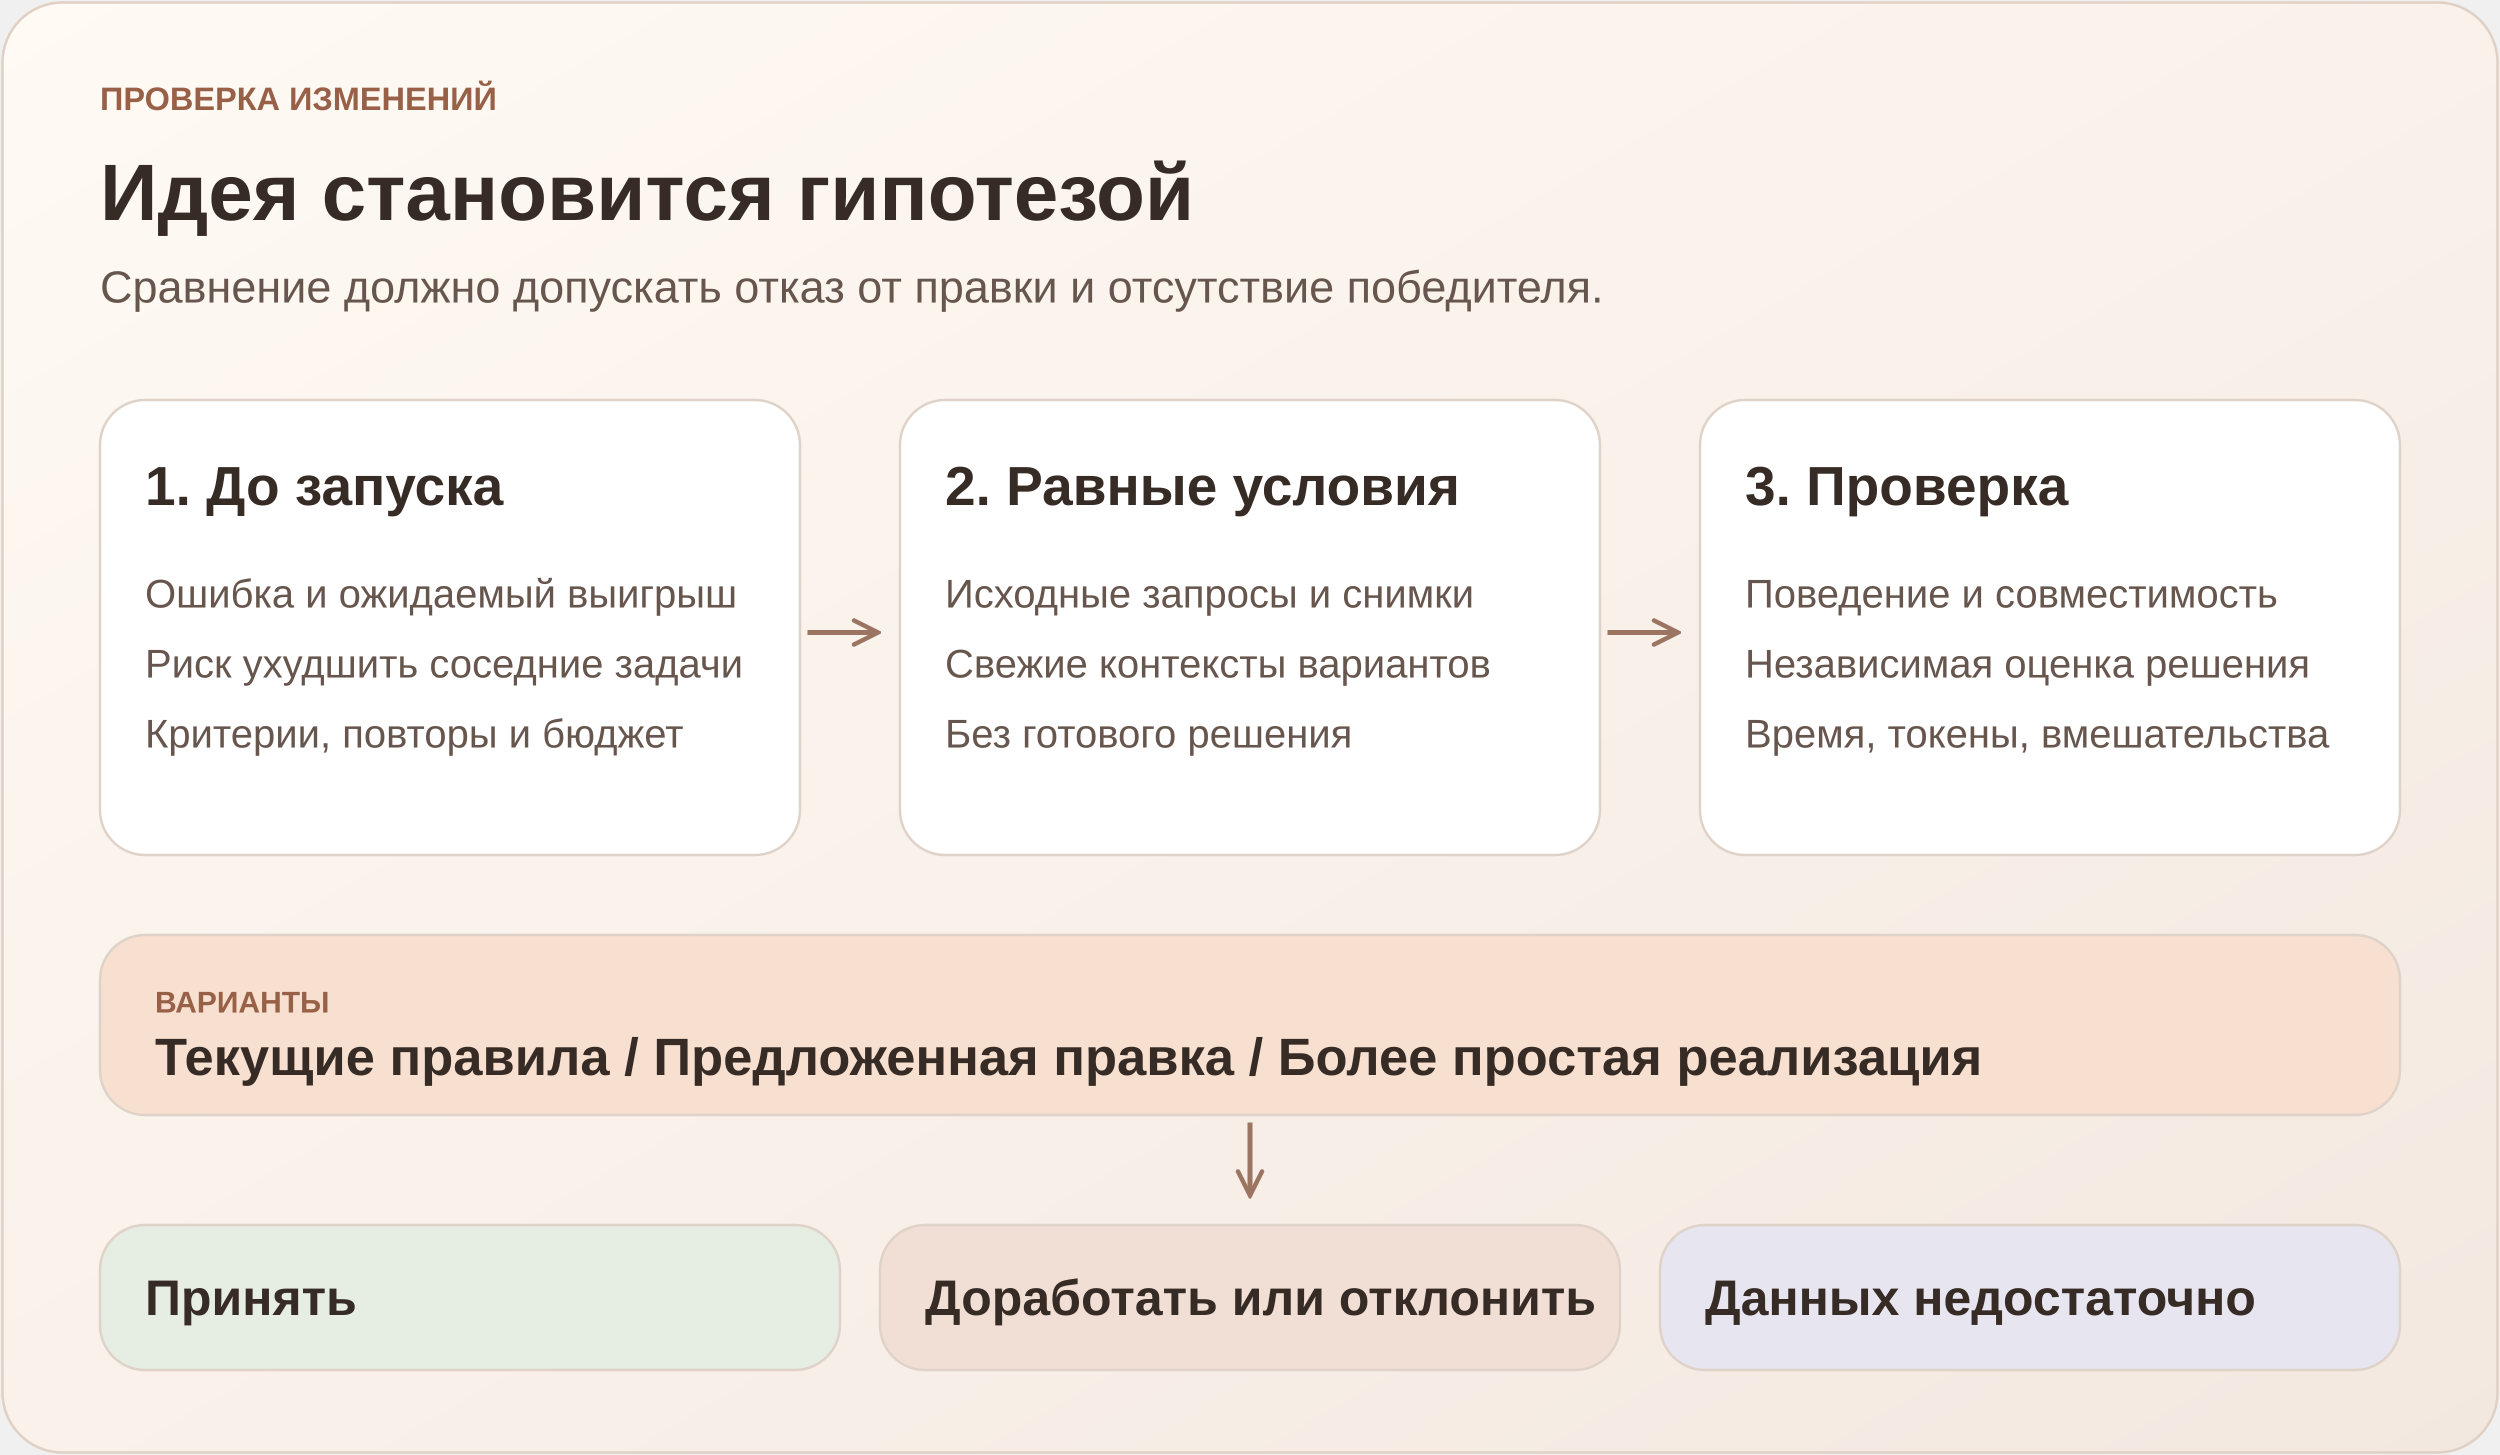
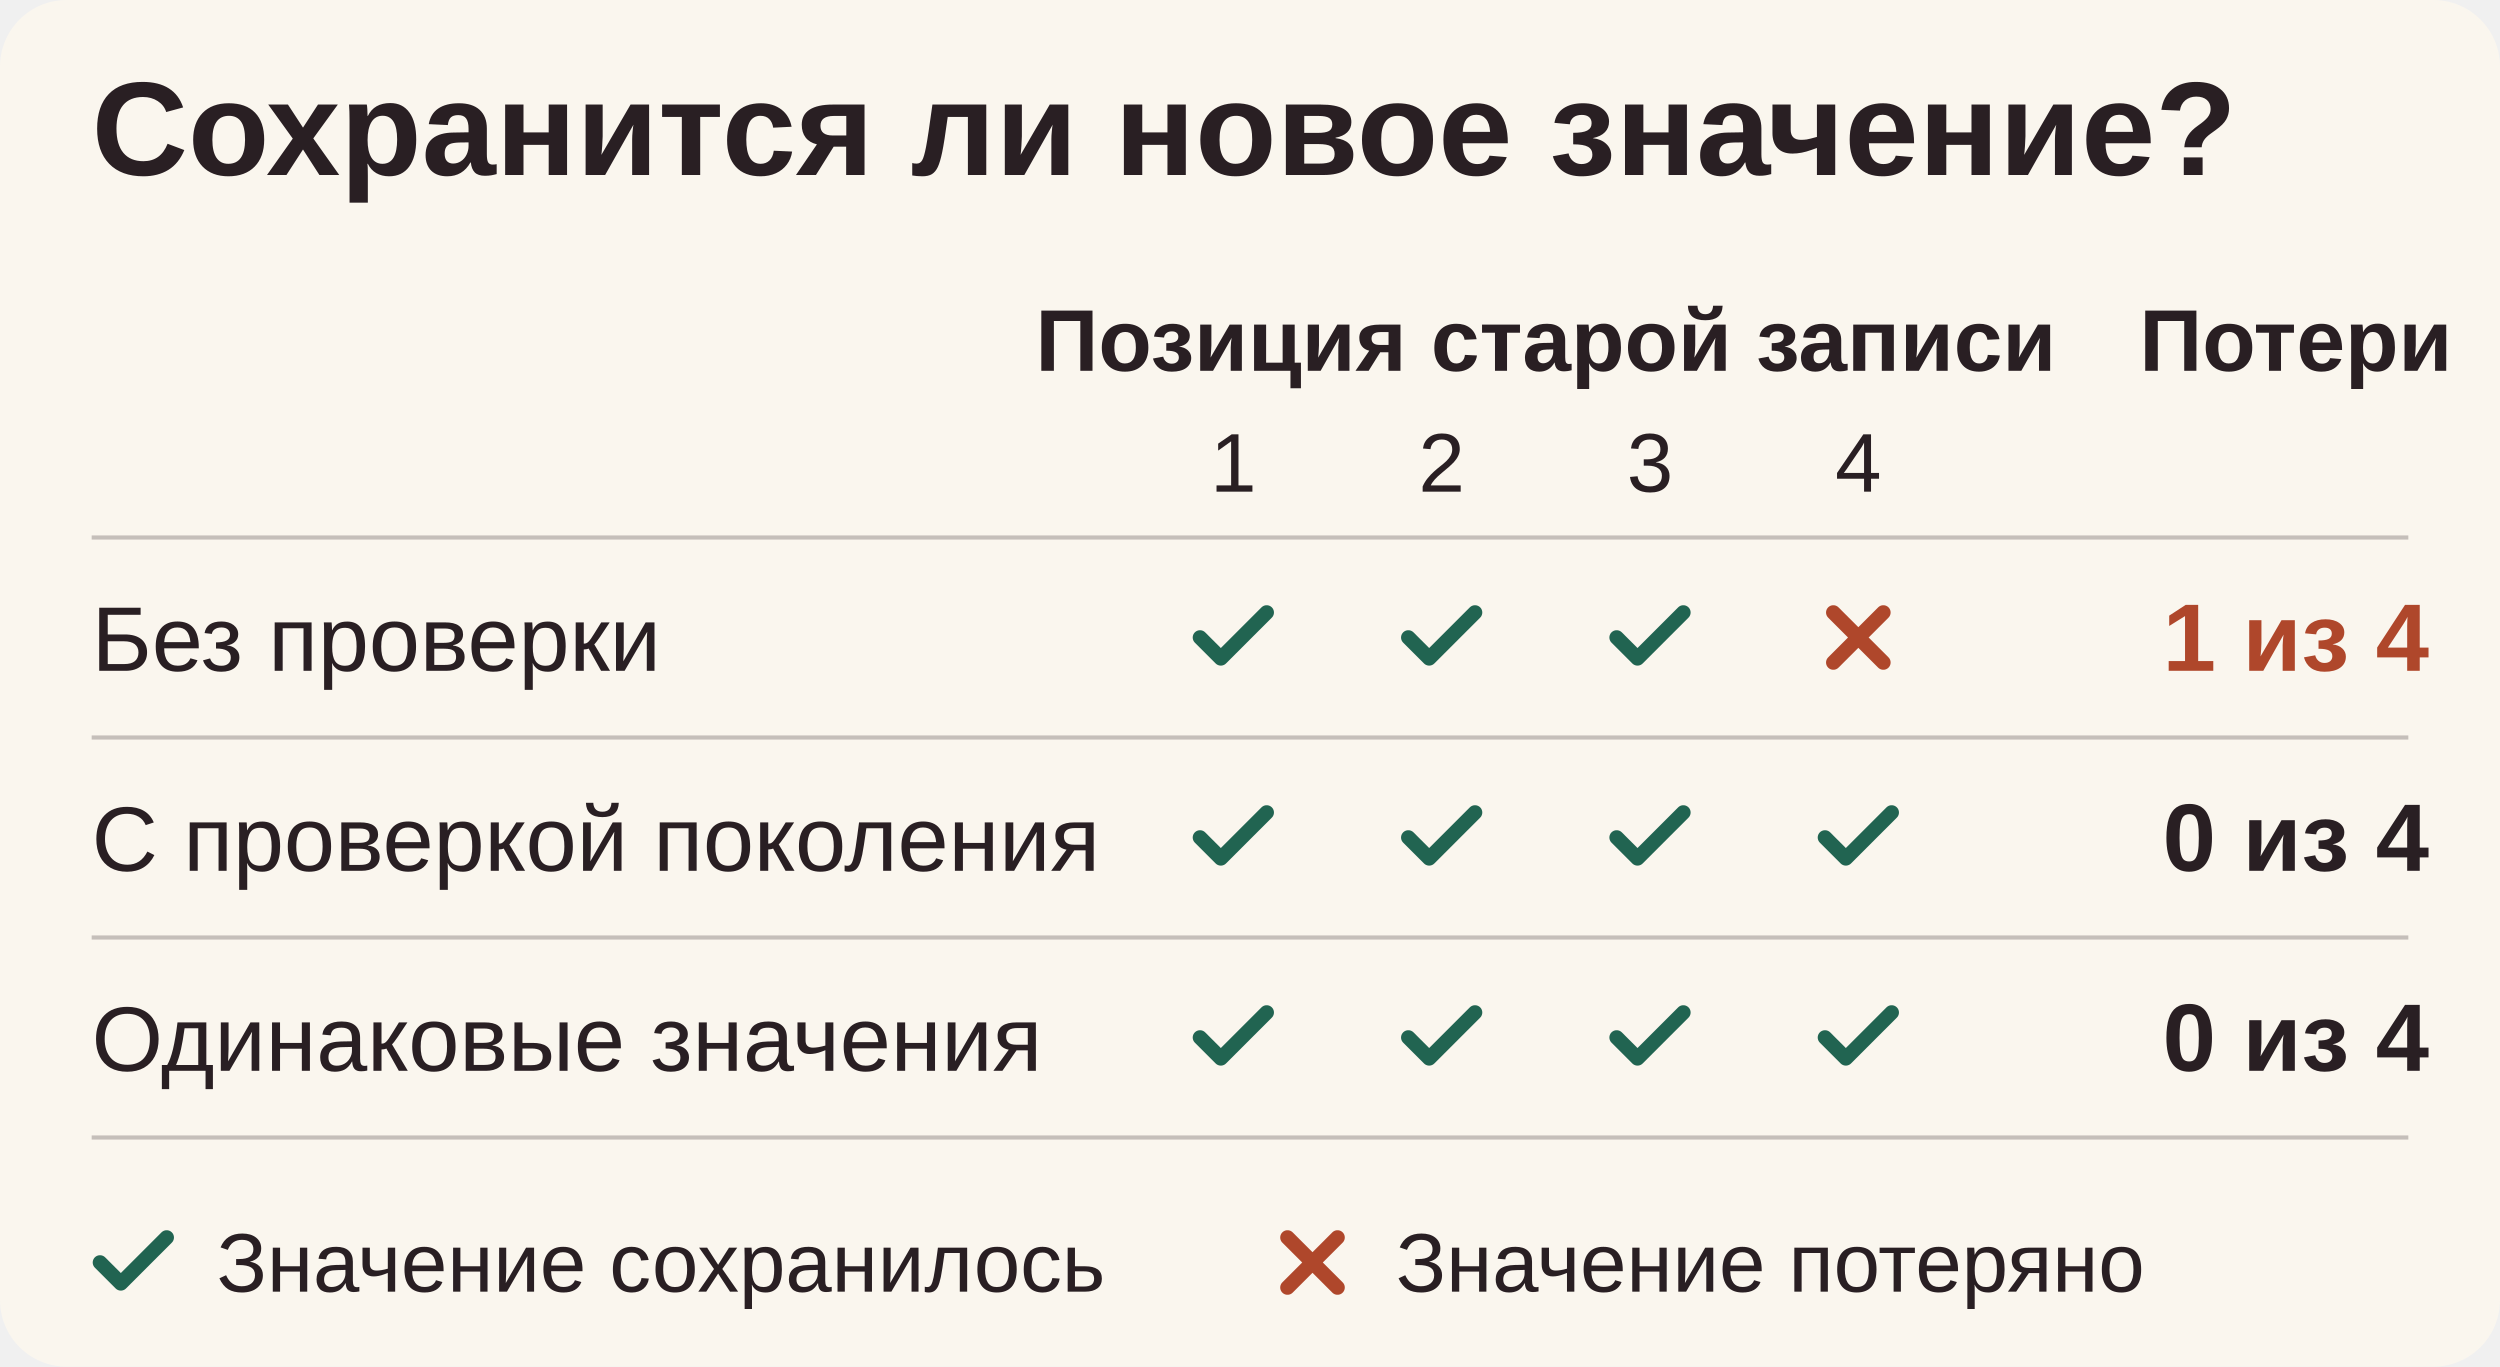
- <svg xmlns="http://www.w3.org/2000/svg" width="1000" height="582" viewBox="0 0 1000 582" role="img" aria-labelledby="title desc">
-   <defs>
-     <linearGradient id="paper" x2="1" y2="1">
-       <stop stop-color="#fffaf4" />
-       <stop offset="1" stop-color="#f3e8e0" />
-     </linearGradient>
-     <marker id="arrow" viewBox="0 0 10 10" refX="8" refY="5" markerWidth="6" markerHeight="6" orient="auto">
-       <path d="M 1 1 L 9 5 L 1 9" fill="none" stroke="#9c7562" stroke-width="1.5" stroke-linecap="round" />
-     </marker>
-   </defs>
-   <rect x="1" y="1" width="998" height="580" rx="24" fill="url(#paper)" stroke="#e0d0c4" />
-   <g font-family="Segoe UI, Arial, sans-serif">
-     <text x="40" y="44" font-size="13" fill="#986047" font-weight="700">ПРОВЕРКА ИЗМЕНЕНИЙ</text>
-     <text x="40" y="88" font-size="32" fill="#362b25" font-weight="700">Идея становится гипотезой</text>
-     <text x="40" y="121" font-size="18" fill="#67564d" font-weight="400">Сравнение должно допускать отказ от правки и отсутствие победителя.</text>
-     <rect x="40" y="160" width="280" height="182" rx="18" fill="#ffffff" stroke="#dfd2c8" />
-     <text x="58" y="202" font-size="22" fill="#362b25" font-weight="700">1. До запуска</text>
-     <text x="58" y="243" font-size="16" fill="#67564d" font-weight="400">Ошибка и ожидаемый выигрыш</text>
-     <text x="58" y="271" font-size="16" fill="#67564d" font-weight="400">Риск ухудшить соседние задачи</text>
-     <text x="58" y="299" font-size="16" fill="#67564d" font-weight="400">Критерии, повторы и бюджет</text>
-     <rect x="360" y="160" width="280" height="182" rx="18" fill="#ffffff" stroke="#dfd2c8" />
-     <text x="378" y="202" font-size="22" fill="#362b25" font-weight="700">2. Равные условия</text>
-     <text x="378" y="243" font-size="16" fill="#67564d" font-weight="400">Исходные запросы и снимки</text>
-     <text x="378" y="271" font-size="16" fill="#67564d" font-weight="400">Свежие контексты вариантов</text>
-     <text x="378" y="299" font-size="16" fill="#67564d" font-weight="400">Без готового решения</text>
-     <rect x="680" y="160" width="280" height="182" rx="18" fill="#ffffff" stroke="#dfd2c8" />
-     <text x="698" y="202" font-size="22" fill="#362b25" font-weight="700">3. Проверка</text>
-     <text x="698" y="243" font-size="16" fill="#67564d" font-weight="400">Поведение и совместимость</text>
-     <text x="698" y="271" font-size="16" fill="#67564d" font-weight="400">Независимая оценка решения</text>
-     <text x="698" y="299" font-size="16" fill="#67564d" font-weight="400">Время, токены, вмешательства</text>
-     <path d="M 323 253 H 350" fill="none" stroke="#9c7562" stroke-width="2" marker-end="url(#arrow)" />
-     <path d="M 643 253 H 670" fill="none" stroke="#9c7562" stroke-width="2" marker-end="url(#arrow)" />
-     <rect x="40" y="374" width="920" height="72" rx="18" fill="#f7e0d0" stroke="#dfd2c8" />
-     <text x="62" y="405" font-size="12" fill="#986047" font-weight="700">ВАРИАНТЫ</text>
-     <text x="62" y="430" font-size="21" fill="#362b25" font-weight="600">Текущие правила   /   Предложенная правка   /   Более простая реализация</text>
-     <path d="M 500 449 V 477" fill="none" stroke="#9c7562" stroke-width="2" marker-end="url(#arrow)" />
-     <rect x="40" y="490" width="296" height="58" rx="18" fill="#e6ede2" stroke="#dfd2c8" />
-     <text x="58" y="526" font-size="20" fill="#362b25" font-weight="600">Принять</text>
-     <rect x="352" y="490" width="296" height="58" rx="18" fill="#f1dfd5" stroke="#dfd2c8" />
-     <text x="370" y="526" font-size="20" fill="#362b25" font-weight="600">Доработать или отклонить</text>
-     <rect x="664" y="490" width="296" height="58" rx="18" fill="#e7e5ef" stroke="#dfd2c8" />
-     <text x="682" y="526" font-size="20" fill="#362b25" font-weight="600">Данных недостаточно</text>
+ <svg xmlns="http://www.w3.org/2000/svg" width="600" height="328" viewBox="0 0 600 328" role="img" aria-labelledby="title desc">
+   <rect width="600" height="328" rx="16" fill="#FAF6EE" />
+   <g fill="#291F23" font-family="Segoe UI, Arial, sans-serif">
+     <text x="22" y="42" font-size="32" font-weight="700">Сохранится ли новое значение?</text>
+     <g text-anchor="middle" font-size="21" font-weight="600">
+       <text x="371" y="89">Позиция старой записи</text>
+       <text x="551" y="89">Потери</text>
+     </g>
+     <g text-anchor="middle" font-size="20">
+       <text x="296" y="118">1</text>
+       <text x="346" y="118">2</text>
+       <text x="396" y="118">3</text>
+       <text x="446" y="118">4</text>
+     </g>
+     <path d="M22 129H578 M22 177H578 M22 225H578 M22 273H578" fill="none" stroke="#291F23" stroke-opacity=".25" />
+     <g font-size="22">
+       <text x="22" y="161">Без проверки</text>
+       <text x="22" y="209">С проверкой поколения</text>
+       <text x="22" y="257">Одинаковые значения</text>
+     </g>
+     <g text-anchor="middle" font-size="23" font-weight="700">
+       <text x="551" y="161" fill="#AF472B">1 из 4</text>
+       <text x="551" y="209">0 из 4</text>
+       <text x="551" y="257">0 из 4</text>
+     </g>
+     <g fill="none" stroke-width="3.5" stroke-linecap="round" stroke-linejoin="round">
+       <g transform="translate(0 153)">
+         <path transform="translate(296 0)" d="M-8 0 L-3 5 L8 -6" stroke="#216451" />
+         <path transform="translate(346 0)" d="M-8 0 L-3 5 L8 -6" stroke="#216451" />
+         <path transform="translate(396 0)" d="M-8 0 L-3 5 L8 -6" stroke="#216451" />
+         <path transform="translate(446 0)" d="M-6 -6 L6 6 M6 -6 L-6 6" stroke="#AF472B" />
+       </g>
+       <g transform="translate(0 201)">
+         <path transform="translate(296 0)" d="M-8 0 L-3 5 L8 -6" stroke="#216451" />
+         <path transform="translate(346 0)" d="M-8 0 L-3 5 L8 -6" stroke="#216451" />
+         <path transform="translate(396 0)" d="M-8 0 L-3 5 L8 -6" stroke="#216451" />
+         <path transform="translate(446 0)" d="M-8 0 L-3 5 L8 -6" stroke="#216451" />
+       </g>
+       <g transform="translate(0 249)">
+         <path transform="translate(296 0)" d="M-8 0 L-3 5 L8 -6" stroke="#216451" />
+         <path transform="translate(346 0)" d="M-8 0 L-3 5 L8 -6" stroke="#216451" />
+         <path transform="translate(396 0)" d="M-8 0 L-3 5 L8 -6" stroke="#216451" />
+         <path transform="translate(446 0)" d="M-8 0 L-3 5 L8 -6" stroke="#216451" />
+       </g>
+     </g>
+     <g font-size="20">
+       <path transform="translate(32 303)" d="M-8 0 L-3 5 L8 -6" stroke="#216451" fill="none" stroke-width="3.5" stroke-linecap="round" stroke-linejoin="round" />
+       <text x="52" y="310">Значение сохранилось</text>
+       <path transform="translate(315 303)" d="M-6 -6 L6 6 M6 -6 L-6 6" stroke="#AF472B" fill="none" stroke-width="3.5" stroke-linecap="round" />
+       <text x="335" y="310">Значение потеряно</text>
+     </g>
  </g>
</svg>
